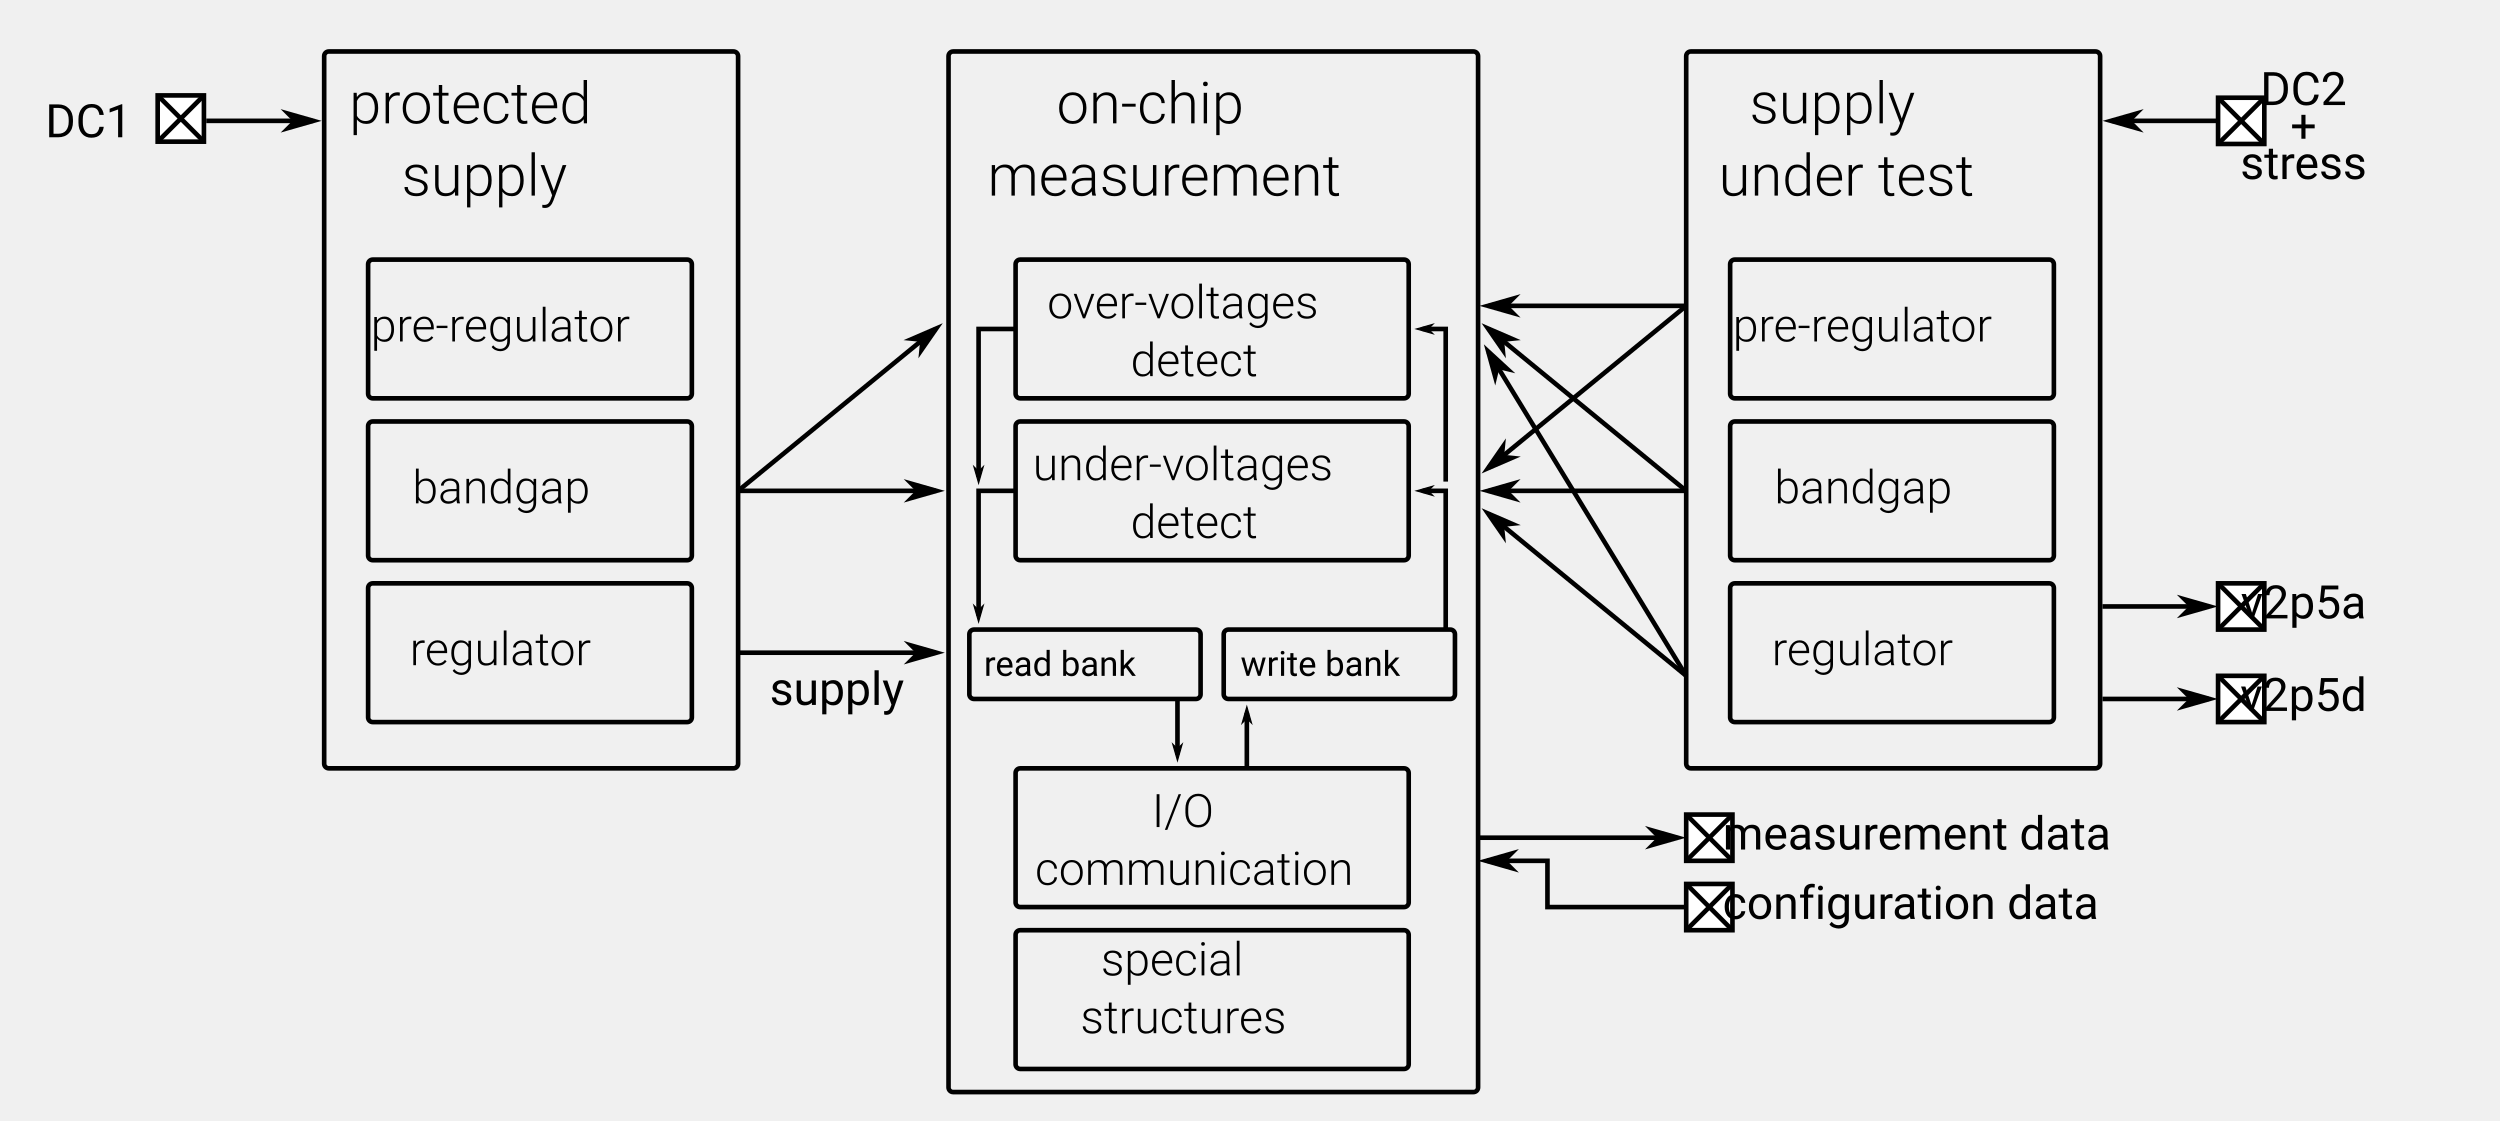
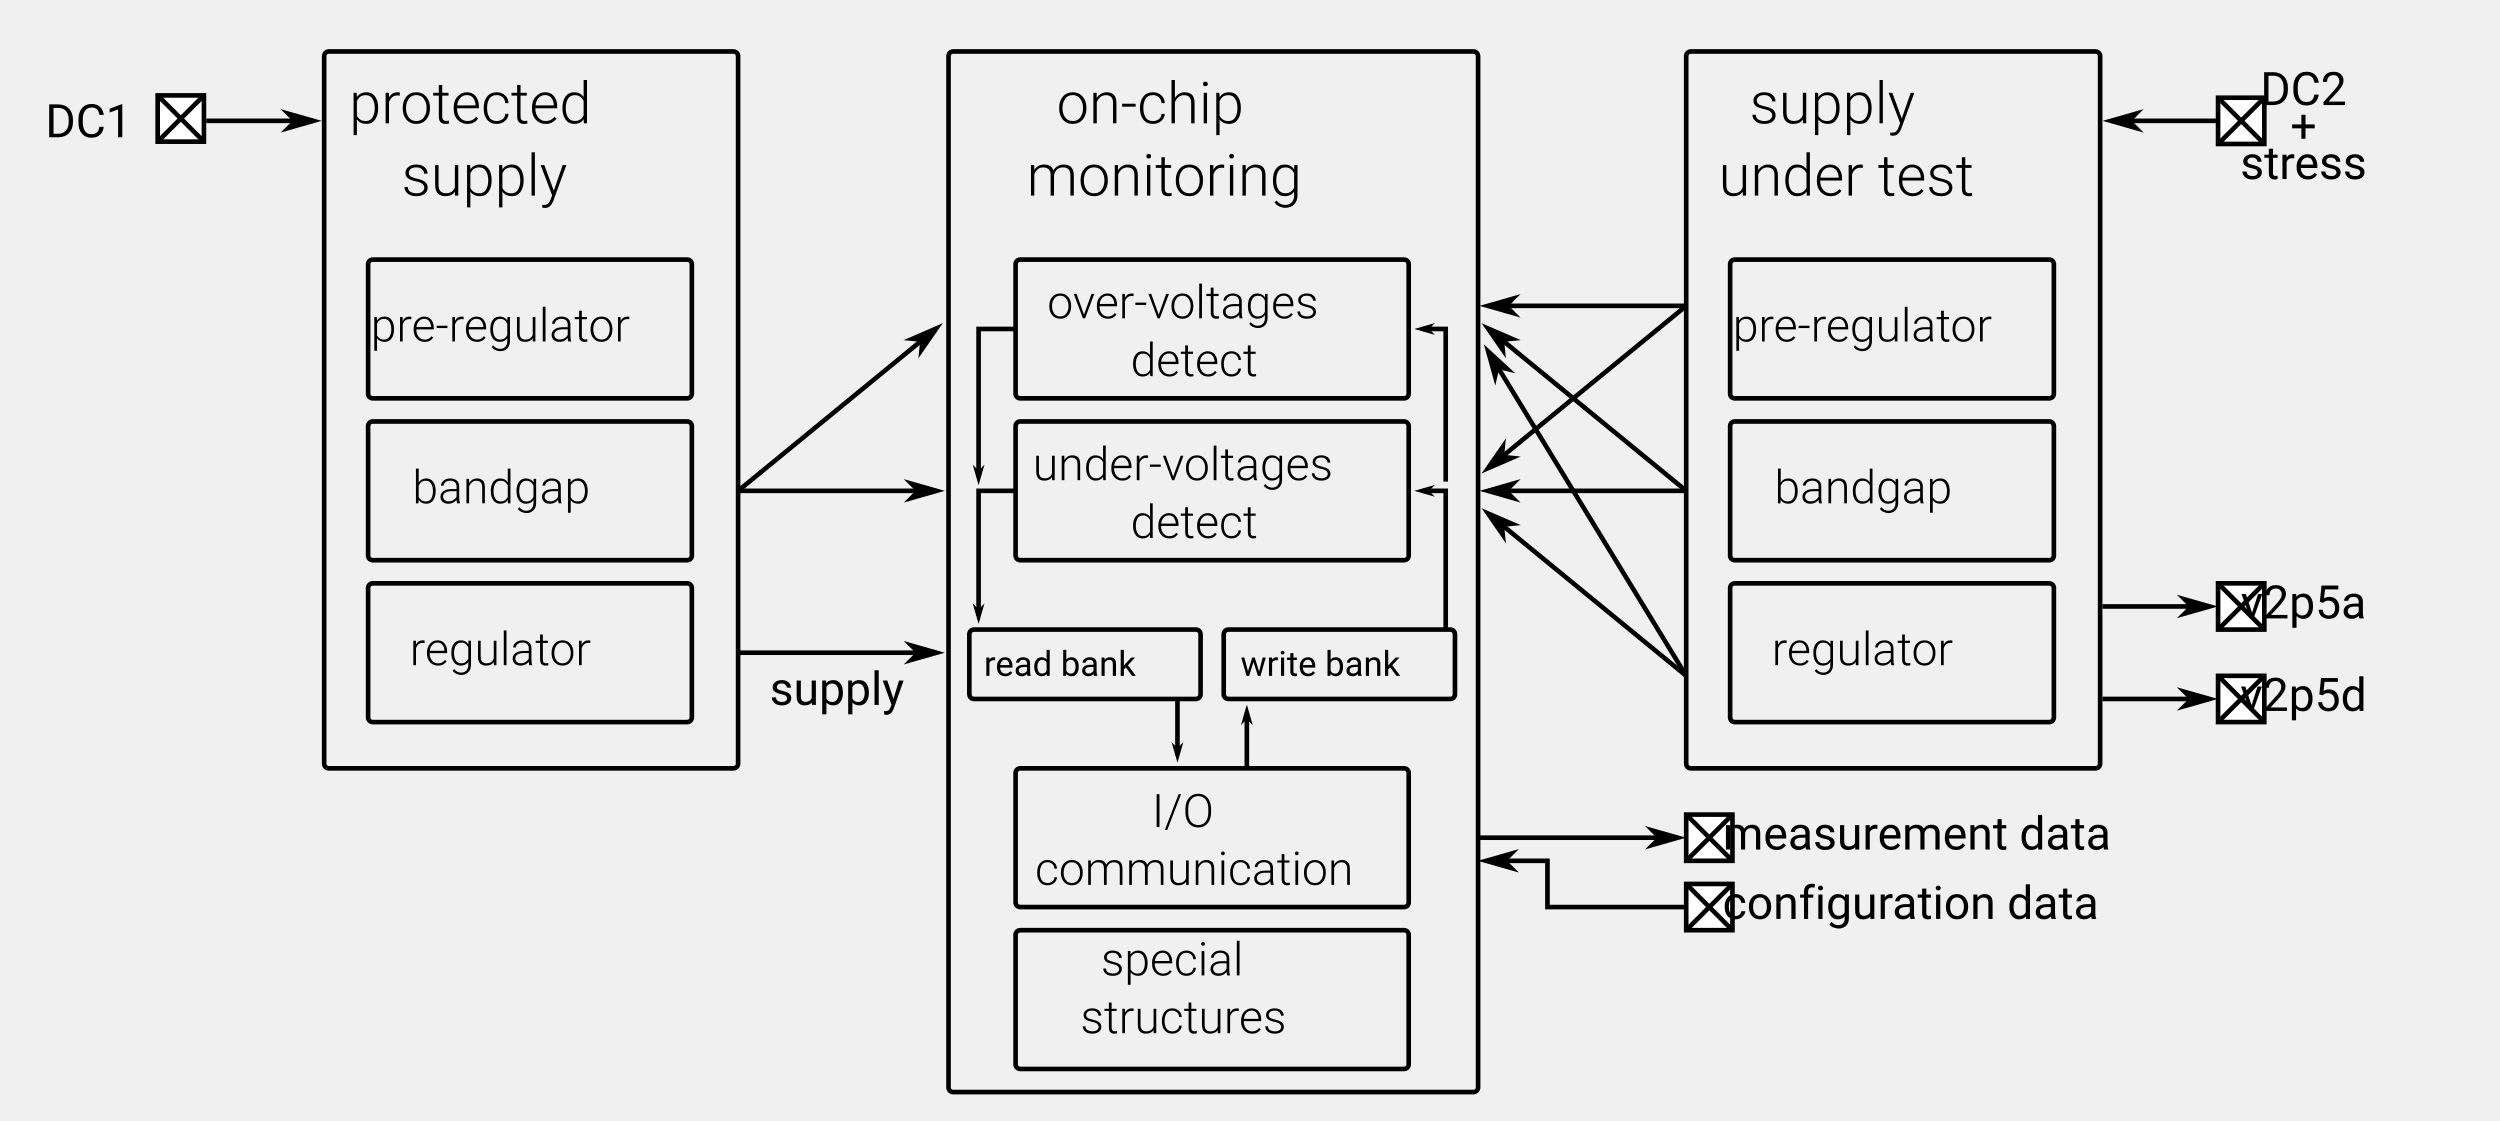
<svg xmlns="http://www.w3.org/2000/svg" width="152.556mm" height="68.371mm" viewBox="0 0 540.552 242.26" id="svg2" version="1.1">
  <defs id="defs4">
    <marker orient="auto" refY="0" refX="0" id="marker4432" style="overflow:visible">
      <path id="path4434" d="M 0,0 5,-5 -12.5,0 5,5 0,0 Z" style="fill:#000000;fill-opacity:1;fill-rule:evenodd;stroke:#000000;stroke-width:1pt;stroke-opacity:1" transform="matrix(-0.4,0,0,-0.4,-4,0)" />
    </marker>
    <marker orient="auto" refY="0" refX="0" id="marker9858" style="overflow:visible">
      <path id="path9860" d="M 0,0 5,-5 -12.5,0 5,5 0,0 Z" style="fill:#000000;fill-opacity:1;fill-rule:evenodd;stroke:#000000;stroke-width:1pt;stroke-opacity:1" transform="matrix(-0.2,0,0,-0.2,-1.2,0)" />
    </marker>
    <marker style="overflow:visible" id="marker9396" refX="0" refY="0" orient="auto">
      <path transform="matrix(-0.2,0,0,-0.2,-1.2,0)" style="fill:#000000;fill-opacity:1;fill-rule:evenodd;stroke:#000000;stroke-width:1pt;stroke-opacity:1" d="M 0,0 5,-5 -12.5,0 5,5 0,0 Z" id="path9398" />
    </marker>
    <marker orient="auto" refY="0" refX="0" id="marker9218" style="overflow:visible">
      <path id="path9220" d="M 0,0 5,-5 -12.5,0 5,5 0,0 Z" style="fill:#000000;fill-opacity:1;fill-rule:evenodd;stroke:#000000;stroke-width:1pt;stroke-opacity:1" transform="matrix(-0.2,0,0,-0.2,-1.2,0)" />
    </marker>
    <marker style="overflow:visible" id="marker8118" refX="0" refY="0" orient="auto">
      <path transform="matrix(-0.2,0,0,-0.2,-1.2,0)" style="fill:#000000;fill-opacity:1;fill-rule:evenodd;stroke:#000000;stroke-width:1pt;stroke-opacity:1" d="M 0,0 5,-5 -12.5,0 5,5 0,0 Z" id="path8120" />
    </marker>
    <marker orient="auto" refY="0" refX="0" id="marker7404" style="overflow:visible">
      <path id="path7406" d="M 0,0 5,-5 -12.5,0 5,5 0,0 Z" style="fill:#000000;fill-opacity:1;fill-rule:evenodd;stroke:#000000;stroke-width:1pt;stroke-opacity:1" transform="matrix(-0.2,0,0,-0.2,-1.2,0)" />
    </marker>
    <marker orient="auto" refY="0" refX="0" id="Arrow1Send" style="overflow:visible">
      <path id="path6331" d="M 0,0 5,-5 -12.5,0 5,5 0,0 Z" style="fill:#000000;fill-opacity:1;fill-rule:evenodd;stroke:#000000;stroke-width:1pt;stroke-opacity:1" transform="matrix(-0.2,0,0,-0.2,-1.2,0)" />
    </marker>
    <marker style="overflow:visible" id="marker5606" refX="0" refY="0" orient="auto">
      <path transform="matrix(-0.4,0,0,-0.4,-4,0)" style="fill:#000000;fill-opacity:1;fill-rule:evenodd;stroke:#000000;stroke-width:1pt;stroke-opacity:1" d="M 0,0 5,-5 -12.5,0 5,5 0,0 Z" id="path5608" />
    </marker>
    <marker style="overflow:visible" id="marker4565" refX="0" refY="0" orient="auto">
      <path transform="matrix(-0.4,0,0,-0.4,-4,0)" style="fill:#000000;fill-opacity:1;fill-rule:evenodd;stroke:#000000;stroke-width:1pt;stroke-opacity:1" d="M 0,0 5,-5 -12.5,0 5,5 0,0 Z" id="path4567" />
    </marker>
    <marker style="overflow:visible" id="marker4511" refX="0" refY="0" orient="auto">
      <path transform="matrix(-0.4,0,0,-0.4,-4,0)" style="fill:#000000;fill-opacity:1;fill-rule:evenodd;stroke:#000000;stroke-width:1pt;stroke-opacity:1" d="M 0,0 5,-5 -12.5,0 5,5 0,0 Z" id="path4513" />
    </marker>
    <marker orient="auto" refY="0" refX="0" id="marker4313" style="overflow:visible">
      <path id="path4315" d="M 0,0 5,-5 -12.5,0 5,5 0,0 Z" style="fill:#000000;fill-opacity:1;fill-rule:evenodd;stroke:#000000;stroke-width:1pt;stroke-opacity:1" transform="matrix(-0.4,0,0,-0.4,-4,0)" />
    </marker>
    <marker orient="auto" refY="0" refX="0" id="marker5637" style="overflow:visible">
      <path id="path5639" d="M 0,0 5,-5 -12.5,0 5,5 0,0 Z" style="fill:#000000;fill-opacity:1;fill-rule:evenodd;stroke:#000000;stroke-width:1pt;stroke-opacity:1" transform="matrix(-0.4,0,0,-0.4,-4,0)" />
    </marker>
    <marker style="overflow:visible" id="marker5425" refX="0" refY="0" orient="auto">
      <path transform="matrix(-0.4,0,0,-0.4,-4,0)" style="fill:#000000;fill-opacity:1;fill-rule:evenodd;stroke:#000000;stroke-width:1pt;stroke-opacity:1" d="M 0,0 5,-5 -12.5,0 5,5 0,0 Z" id="path5427" />
    </marker>
    <marker orient="auto" refY="0" refX="0" id="marker5245" style="overflow:visible">
      <path id="path5247" d="M 0,0 5,-5 -12.5,0 5,5 0,0 Z" style="fill:#000000;fill-opacity:1;fill-rule:evenodd;stroke:#000000;stroke-width:1pt;stroke-opacity:1" transform="matrix(-0.4,0,0,-0.4,-4,0)" />
    </marker>
    <marker style="overflow:visible" id="marker4999" refX="0" refY="0" orient="auto">
      <path transform="matrix(-0.4,0,0,-0.4,-4,0)" style="fill:#000000;fill-opacity:1;fill-rule:evenodd;stroke:#000000;stroke-width:1pt;stroke-opacity:1" d="M 0,0 5,-5 -12.5,0 5,5 0,0 Z" id="path5001" />
    </marker>
    <marker orient="auto" refY="0" refX="0" id="marker4903" style="overflow:visible">
      <path id="path4905" d="M 0,0 5,-5 -12.5,0 5,5 0,0 Z" style="fill:#000000;fill-opacity:1;fill-rule:evenodd;stroke:#000000;stroke-width:1pt;stroke-opacity:1" transform="matrix(-0.4,0,0,-0.4,-4,0)" />
    </marker>
    <marker style="overflow:visible" id="marker4819" refX="0" refY="0" orient="auto">
      <path transform="matrix(-0.4,0,0,-0.4,-4,0)" style="fill:#000000;fill-opacity:1;fill-rule:evenodd;stroke:#000000;stroke-width:1pt;stroke-opacity:1" d="M 0,0 5,-5 -12.5,0 5,5 0,0 Z" id="path4821" />
    </marker>
    <marker orient="auto" refY="0" refX="0" id="marker4699" style="overflow:visible">
      <path id="path4701" d="M 0,0 5,-5 -12.5,0 5,5 0,0 Z" style="fill:#000000;fill-opacity:1;fill-rule:evenodd;stroke:#000000;stroke-width:1pt;stroke-opacity:1" transform="matrix(-0.4,0,0,-0.4,-4,0)" />
    </marker>
    <marker style="overflow:visible" id="marker4633" refX="0" refY="0" orient="auto">
      <path transform="matrix(-0.4,0,0,-0.4,-4,0)" style="fill:#000000;fill-opacity:1;fill-rule:evenodd;stroke:#000000;stroke-width:1pt;stroke-opacity:1" d="M 0,0 5,-5 -12.5,0 5,5 0,0 Z" id="path4635" />
    </marker>
    <marker orient="auto" refY="0" refX="0" id="marker4489" style="overflow:visible">
      <path id="path4491" d="M 0,0 5,-5 -12.5,0 5,5 0,0 Z" style="fill:#000000;fill-opacity:1;fill-rule:evenodd;stroke:#000000;stroke-width:1pt;stroke-opacity:1" transform="matrix(-0.4,0,0,-0.4,-4,0)" />
    </marker>
    <marker style="overflow:visible" id="marker4273" refX="0" refY="0" orient="auto">
      <path transform="matrix(-0.4,0,0,-0.4,-4,0)" style="fill:#000000;fill-opacity:1;fill-rule:evenodd;stroke:#000000;stroke-width:1pt;stroke-opacity:1" d="M 0,0 5,-5 -12.5,0 5,5 0,0 Z" id="path4275" />
    </marker>
    <marker style="overflow:visible" id="marker4245" refX="0" refY="0" orient="auto">
      <path transform="matrix(0.4,0,0,0.4,4,0)" style="fill:#000000;fill-opacity:1;fill-rule:evenodd;stroke:#000000;stroke-width:1pt;stroke-opacity:1" d="M 0,0 5,-5 -12.5,0 5,5 0,0 Z" id="path4247" />
    </marker>
  </defs>
  <g id="layer1" transform="translate(39.59198,-76.23218)">
    <g id="g4195" transform="translate(-380.5,-75.50008)">
      <path style="fill:#ffffff;fill-opacity:1;fill-rule:evenodd;stroke:#000000;stroke-width:1px;stroke-linecap:butt;stroke-linejoin:miter;stroke-opacity:1" d="m 375,172.362 0,10 10,0 0,-10 z" id="path4197" />
      <path style="fill:none;fill-rule:evenodd;stroke:#000000;stroke-width:1px;stroke-linecap:butt;stroke-linejoin:miter;stroke-opacity:1" d="m 375,172.362 10,10" id="path4199" />
      <path style="fill:none;fill-rule:evenodd;stroke:#000000;stroke-width:1px;stroke-linecap:butt;stroke-linejoin:miter;stroke-opacity:1" d="m 375,182.362 10,-10" id="path4201" />
    </g>
    <rect style="opacity:1;fill:none;fill-opacity:1;stroke:#000000;stroke-width:1;stroke-linecap:butt;stroke-linejoin:round;stroke-miterlimit:4;stroke-dasharray:none;stroke-dashoffset:0;stroke-opacity:1" id="rect4136" width="89.5" height="155" x="30.5" y="87.362" rx="1" ry="1" />
    <text xml:space="preserve" style="font-style:normal;font-variant:normal;font-weight:300;font-stretch:normal;font-size:12.5px;line-height:125%;font-family:Roboto;-inkscape-font-specification:'Roboto Light';text-align:center;letter-spacing:0px;word-spacing:0px;text-anchor:middle;fill:#000000;fill-opacity:1;stroke:none;stroke-width:1px;stroke-linecap:butt;stroke-linejoin:miter;stroke-opacity:1" x="72.76" y="102.903" id="text4203">
      <tspan id="tspan4203" x="72.76" y="102.903">protected</tspan>
      <tspan id="tspan4207" x="72.76" y="118.528">supply</tspan>
    </text>
    <path id="path4932" d="m 120,217.362 42.727,0" style="fill:none;fill-rule:evenodd;stroke:#000000;stroke-width:1;stroke-linecap:butt;stroke-linejoin:miter;stroke-miterlimit:4;stroke-dasharray:none;stroke-opacity:1;marker-end:url(#marker4273)" />
    <text xml:space="preserve" style="font-style:normal;font-variant:normal;font-weight:normal;font-stretch:normal;font-size:10px;line-height:125%;font-family:Roboto;-inkscape-font-specification:Roboto;letter-spacing:0px;word-spacing:0px;fill:#000000;fill-opacity:1;stroke:none;stroke-width:1px;stroke-linecap:butt;stroke-linejoin:miter;stroke-opacity:1" x="-29.787" y="105.917" id="text4192">
      <tspan x="-29.787" y="105.917" id="tspan4196">DC1</tspan>
    </text>
    <rect ry="1" rx="1" y="132.362" x="40" height="30" width="70" id="rect4211" style="opacity:1;fill:none;fill-opacity:1;stroke:#000000;stroke-width:1;stroke-linecap:butt;stroke-linejoin:round;stroke-miterlimit:4;stroke-dasharray:none;stroke-dashoffset:0;stroke-opacity:1" />
    <text id="text4319" y="150.06" x="74.702" style="font-style:normal;font-variant:normal;font-weight:300;font-stretch:normal;font-size:10px;line-height:125%;font-family:Roboto;-inkscape-font-specification:'Roboto Light';text-align:center;letter-spacing:0px;word-spacing:0px;text-anchor:middle;fill:#000000;fill-opacity:1;stroke:none;stroke-width:1px;stroke-linecap:butt;stroke-linejoin:miter;stroke-opacity:1" xml:space="preserve">
      <tspan y="150.06" x="74.702" id="tspan4323">pre-regulator</tspan>
    </text>
    <text id="text4331" y="220.06" x="74.7" style="font-style:normal;font-variant:normal;font-weight:300;font-stretch:normal;font-size:10px;line-height:125%;font-family:Roboto;-inkscape-font-specification:'Roboto Light';text-align:center;letter-spacing:0px;word-spacing:0px;text-anchor:middle;fill:#000000;fill-opacity:1;stroke:none;stroke-width:1px;stroke-linecap:butt;stroke-linejoin:miter;stroke-opacity:1" xml:space="preserve">
      <tspan y="220.06" x="74.7" id="tspan4333">regulator</tspan>
    </text>
    <text xml:space="preserve" style="font-style:normal;font-variant:normal;font-weight:300;font-stretch:normal;font-size:10px;line-height:125%;font-family:Roboto;-inkscape-font-specification:'Roboto Light';text-align:center;letter-spacing:0px;word-spacing:0px;text-anchor:middle;fill:#000000;fill-opacity:1;stroke:none;stroke-width:1px;stroke-linecap:butt;stroke-linejoin:miter;stroke-opacity:1" x="74.89" y="185.06" id="text4327">
      <tspan id="tspan4329" x="74.89" y="185.06">bandgap</tspan>
    </text>
    <rect style="opacity:1;fill:none;fill-opacity:1;stroke:#000000;stroke-width:1;stroke-linecap:butt;stroke-linejoin:round;stroke-miterlimit:4;stroke-dasharray:none;stroke-dashoffset:0;stroke-opacity:1" id="rect4335" width="70" height="30" x="40" y="167.362" rx="1" ry="1" />
    <rect ry="1" rx="1" y="202.362" x="40" height="30" width="70" id="rect4337" style="opacity:1;fill:none;fill-opacity:1;stroke:#000000;stroke-width:1;stroke-linecap:butt;stroke-linejoin:round;stroke-miterlimit:4;stroke-dasharray:none;stroke-dashoffset:0;stroke-opacity:1" />
    <rect ry="1" rx="1" y="87.362" x="165.5" height="225" width="114.5" id="rect4339" style="opacity:1;fill:none;fill-opacity:1;stroke:#000000;stroke-width:1;stroke-linecap:butt;stroke-linejoin:round;stroke-miterlimit:4;stroke-dasharray:none;stroke-dashoffset:0;stroke-opacity:1" />
    <g transform="translate(65.00004,-75.0001)" id="g4343">
      <path id="path4345" d="m 375,172.362 0,10 10,0 0,-10 z" style="fill:#ffffff;fill-opacity:1;fill-rule:evenodd;stroke:#000000;stroke-width:1px;stroke-linecap:butt;stroke-linejoin:miter;stroke-opacity:1" />
      <path id="path4347" d="m 375,172.362 10,10" style="fill:none;fill-rule:evenodd;stroke:#000000;stroke-width:1px;stroke-linecap:butt;stroke-linejoin:miter;stroke-opacity:1" />
      <path id="path4349" d="m 375,182.362 10,-10" style="fill:none;fill-rule:evenodd;stroke:#000000;stroke-width:1px;stroke-linecap:butt;stroke-linejoin:miter;stroke-opacity:1" />
    </g>
    <rect ry="1" rx="1" y="87.362" x="325" height="155" width="89.5" id="rect4351" style="opacity:1;fill:none;fill-opacity:1;stroke:#000000;stroke-width:1;stroke-linecap:butt;stroke-linejoin:round;stroke-miterlimit:4;stroke-dasharray:none;stroke-dashoffset:0;stroke-opacity:1" />
    <text id="text4353" y="102.903" x="367.26" style="font-style:normal;font-variant:normal;font-weight:300;font-stretch:normal;font-size:12.5px;line-height:125%;font-family:Roboto;-inkscape-font-specification:'Roboto Light';text-align:center;letter-spacing:0px;word-spacing:0px;text-anchor:middle;fill:#000000;fill-opacity:1;stroke:none;stroke-width:1px;stroke-linecap:butt;stroke-linejoin:miter;stroke-opacity:1" xml:space="preserve">
      <tspan y="102.903" x="367.26" id="tspan4357">supply</tspan>
      <tspan y="118.528" x="367.26" id="tspan4408">under test</tspan>
    </text>
    <text id="text4359" y="98.948" x="467.161" style="font-style:normal;font-variant:normal;font-weight:normal;font-stretch:normal;font-size:10px;line-height:80%;font-family:Roboto;-inkscape-font-specification:Roboto;text-align:center;letter-spacing:0px;word-spacing:0px;text-anchor:middle;fill:#000000;fill-opacity:1;stroke:none;stroke-width:1px;stroke-linecap:butt;stroke-linejoin:miter;stroke-opacity:1" xml:space="preserve">
      <tspan id="tspan4361" y="98.948" x="467.161">DC2</tspan>
      <tspan y="106.948" x="468.401" id="tspan4417">+ </tspan>
      <tspan y="114.948" x="467.161" id="tspan4419">stress</tspan>
      <tspan y="122.948" x="467.161" id="tspan4415" />
    </text>
    <rect style="opacity:1;fill:none;fill-opacity:1;stroke:#000000;stroke-width:1;stroke-linecap:butt;stroke-linejoin:round;stroke-miterlimit:4;stroke-dasharray:none;stroke-dashoffset:0;stroke-opacity:1" id="rect4363" width="70" height="30" x="334.5" y="132.362" rx="1" ry="1" />
    <text xml:space="preserve" style="font-style:normal;font-variant:normal;font-weight:300;font-stretch:normal;font-size:10px;line-height:125%;font-family:Roboto;-inkscape-font-specification:'Roboto Light';text-align:center;letter-spacing:0px;word-spacing:0px;text-anchor:middle;fill:#000000;fill-opacity:1;stroke:none;stroke-width:1px;stroke-linecap:butt;stroke-linejoin:miter;stroke-opacity:1" x="369.202" y="150.06" id="text4365">
      <tspan id="tspan4367" x="369.202" y="150.06">pre-regulator</tspan>
    </text>
    <text xml:space="preserve" style="font-style:normal;font-variant:normal;font-weight:300;font-stretch:normal;font-size:10px;line-height:125%;font-family:Roboto;-inkscape-font-specification:'Roboto Light';text-align:center;letter-spacing:0px;word-spacing:0px;text-anchor:middle;fill:#000000;fill-opacity:1;stroke:none;stroke-width:1px;stroke-linecap:butt;stroke-linejoin:miter;stroke-opacity:1" x="369.2" y="220.06" id="text4369">
      <tspan id="tspan4371" x="369.2" y="220.06">regulator</tspan>
    </text>
    <text id="text4373" y="185.06" x="369.39" style="font-style:normal;font-variant:normal;font-weight:300;font-stretch:normal;font-size:10px;line-height:125%;font-family:Roboto;-inkscape-font-specification:'Roboto Light';text-align:center;letter-spacing:0px;word-spacing:0px;text-anchor:middle;fill:#000000;fill-opacity:1;stroke:none;stroke-width:1px;stroke-linecap:butt;stroke-linejoin:miter;stroke-opacity:1" xml:space="preserve">
      <tspan y="185.06" x="369.39" id="tspan4375">bandgap</tspan>
    </text>
    <rect ry="1" rx="1" y="167.362" x="334.5" height="30" width="70" id="rect4377" style="opacity:1;fill:none;fill-opacity:1;stroke:#000000;stroke-width:1;stroke-linecap:butt;stroke-linejoin:round;stroke-miterlimit:4;stroke-dasharray:none;stroke-dashoffset:0;stroke-opacity:1" />
    <rect style="opacity:1;fill:none;fill-opacity:1;stroke:#000000;stroke-width:1;stroke-linecap:butt;stroke-linejoin:round;stroke-miterlimit:4;stroke-dasharray:none;stroke-dashoffset:0;stroke-opacity:1" id="rect4379" width="70" height="30" x="334.5" y="202.362" rx="1" ry="1" />
    <text id="text4381" y="228.655" x="126.83" style="font-style:normal;font-variant:normal;font-weight:normal;font-stretch:normal;font-size:10px;line-height:125%;font-family:Roboto;-inkscape-font-specification:Roboto;letter-spacing:0px;word-spacing:0px;fill:#000000;fill-opacity:1;stroke:none;stroke-width:1px;stroke-linecap:butt;stroke-linejoin:miter;stroke-opacity:1" xml:space="preserve">
      <tspan id="tspan4383" y="228.655" x="126.83">supply</tspan>
    </text>
    <text id="text4421" y="102.903" x="219.771" style="font-style:normal;font-variant:normal;font-weight:300;font-stretch:normal;font-size:12.5px;line-height:125%;font-family:Roboto;-inkscape-font-specification:'Roboto Light';text-align:center;letter-spacing:0px;word-spacing:0px;text-anchor:middle;fill:#000000;fill-opacity:1;stroke:none;stroke-width:1px;stroke-linecap:butt;stroke-linejoin:miter;stroke-opacity:1" xml:space="preserve">
      <tspan y="102.903" x="219.771" id="tspan4433">on-chip</tspan>
-       <tspan y="118.528" x="219.771" id="tspan4437">measurement</tspan>
+       <tspan y="118.528" x="219.771" id="tspan4437">monitoring</tspan>
    </text>
    <rect style="opacity:1;fill:none;fill-opacity:1;stroke:#000000;stroke-width:1;stroke-linecap:butt;stroke-linejoin:round;stroke-miterlimit:4;stroke-dasharray:none;stroke-dashoffset:0;stroke-opacity:1" id="rect4439" width="85" height="30" x="180" y="132.362" rx="1" ry="1" />
    <text xml:space="preserve" style="font-style:normal;font-variant:normal;font-weight:300;font-stretch:normal;font-size:10px;line-height:125%;font-family:Roboto;-inkscape-font-specification:'Roboto Light';text-align:center;letter-spacing:0px;word-spacing:0px;text-anchor:middle;fill:#000000;fill-opacity:1;stroke:none;stroke-width:1px;stroke-linecap:butt;stroke-linejoin:miter;stroke-opacity:1" x="224.702" y="145.06" id="text4441">
      <tspan x="224.702" y="145.06" id="tspan4447">over-voltages</tspan>
      <tspan x="224.702" y="157.56" id="tspan4453">detect</tspan>
    </text>
    <rect ry="1" rx="1" y="167.362" x="180" height="30" width="85" id="rect4455" style="opacity:1;fill:none;fill-opacity:1;stroke:#000000;stroke-width:1;stroke-linecap:butt;stroke-linejoin:round;stroke-miterlimit:4;stroke-dasharray:none;stroke-dashoffset:0;stroke-opacity:1" />
    <text id="text4457" y="180.06" x="224.702" style="font-style:normal;font-variant:normal;font-weight:300;font-stretch:normal;font-size:10px;line-height:125%;font-family:Roboto;-inkscape-font-specification:'Roboto Light';text-align:center;letter-spacing:0px;word-spacing:0px;text-anchor:middle;fill:#000000;fill-opacity:1;stroke:none;stroke-width:1px;stroke-linecap:butt;stroke-linejoin:miter;stroke-opacity:1" xml:space="preserve">
      <tspan id="tspan4459" y="180.06" x="224.702">under-voltages</tspan>
      <tspan id="tspan4461" y="192.56" x="224.702">detect</tspan>
    </text>
    <rect style="opacity:1;fill:none;fill-opacity:1;stroke:#000000;stroke-width:1;stroke-linecap:butt;stroke-linejoin:round;stroke-miterlimit:4;stroke-dasharray:none;stroke-dashoffset:0;stroke-opacity:1" id="rect4463" width="85" height="30" x="180" y="242.362" rx="1" ry="1" />
    <text xml:space="preserve" style="font-style:normal;font-variant:normal;font-weight:300;font-stretch:normal;font-size:10px;line-height:125%;font-family:Roboto;-inkscape-font-specification:'Roboto Light';text-align:center;letter-spacing:0px;word-spacing:0px;text-anchor:middle;fill:#000000;fill-opacity:1;stroke:none;stroke-width:1px;stroke-linecap:butt;stroke-linejoin:miter;stroke-opacity:1" x="224.702" y="255.06" id="text4465">
      <tspan x="224.702" y="255.06" id="tspan4469">I/O</tspan>
      <tspan x="224.702" y="267.56" id="tspan4473">communication</tspan>
    </text>
    <path style="fill:none;fill-rule:evenodd;stroke:#000000;stroke-width:1;stroke-linecap:butt;stroke-linejoin:miter;stroke-miterlimit:4;stroke-dasharray:none;stroke-opacity:1;marker-end:url(#marker4489)" d="m 325,222.362 -42.727,-35" id="path4487" />
    <path id="path4631" d="M 325,222.362 282.273,152.362" style="fill:none;fill-rule:evenodd;stroke:#000000;stroke-width:1;stroke-linecap:butt;stroke-linejoin:miter;stroke-miterlimit:4;stroke-dasharray:none;stroke-opacity:1;marker-end:url(#marker4633)" />
    <path style="fill:none;fill-rule:evenodd;stroke:#000000;stroke-width:1;stroke-linecap:butt;stroke-linejoin:miter;stroke-miterlimit:4;stroke-dasharray:none;stroke-opacity:1;marker-end:url(#marker4699)" d="M 325,182.362 282.273,147.362" id="path4697" />
    <path id="path4817" d="m 325,182.362 -42.727,0" style="fill:none;fill-rule:evenodd;stroke:#000000;stroke-width:1;stroke-linecap:butt;stroke-linejoin:miter;stroke-miterlimit:4;stroke-dasharray:none;stroke-opacity:1;marker-end:url(#marker4819)" />
    <path style="fill:none;fill-rule:evenodd;stroke:#000000;stroke-width:1;stroke-linecap:butt;stroke-linejoin:miter;stroke-miterlimit:4;stroke-dasharray:none;stroke-opacity:1;marker-end:url(#marker4903)" d="m 325,142.362 -42.727,0" id="path4901" />
    <path id="path4997" d="m 325,142.362 -42.727,35" style="fill:none;fill-rule:evenodd;stroke:#000000;stroke-width:1;stroke-linecap:butt;stroke-linejoin:miter;stroke-miterlimit:4;stroke-dasharray:none;stroke-opacity:1;marker-end:url(#marker4999)" />
    <path style="fill:none;fill-rule:evenodd;stroke:#000000;stroke-width:1;stroke-linecap:butt;stroke-linejoin:miter;stroke-miterlimit:4;stroke-dasharray:none;stroke-opacity:1;marker-end:url(#marker5245)" d="m 5,102.362 23,0" id="path5243" />
    <path id="path5423" d="m 440,102.362 -23,0" style="fill:none;fill-rule:evenodd;stroke:#000000;stroke-width:1;stroke-linecap:butt;stroke-linejoin:miter;stroke-miterlimit:4;stroke-dasharray:none;stroke-opacity:1;marker-end:url(#marker5425)" />
    <g id="g5627" transform="translate(-49.99994,79.99992)">
      <path style="fill:#ffffff;fill-opacity:1;fill-rule:evenodd;stroke:#000000;stroke-width:1px;stroke-linecap:butt;stroke-linejoin:miter;stroke-opacity:1" d="m 375,172.362 0,10 10,0 0,-10 z" id="path5629" />
      <path style="fill:none;fill-rule:evenodd;stroke:#000000;stroke-width:1px;stroke-linecap:butt;stroke-linejoin:miter;stroke-opacity:1" d="m 375,172.362 10,10" id="path5631" />
      <path style="fill:none;fill-rule:evenodd;stroke:#000000;stroke-width:1px;stroke-linecap:butt;stroke-linejoin:miter;stroke-opacity:1" d="m 375,182.362 10,-10" id="path5633" />
    </g>
    <path style="fill:none;fill-rule:evenodd;stroke:#000000;stroke-width:1;stroke-linecap:butt;stroke-linejoin:miter;stroke-miterlimit:4;stroke-dasharray:none;stroke-opacity:1;marker-end:url(#marker5637)" d="m 280,257.362 43,-10e-6" id="path5635" />
    <text xml:space="preserve" style="font-style:normal;font-variant:normal;font-weight:normal;font-stretch:normal;font-size:10px;line-height:80%;font-family:Roboto;-inkscape-font-specification:Roboto;text-align:center;letter-spacing:0px;word-spacing:0px;text-anchor:middle;fill:#000000;fill-opacity:1;stroke:none;stroke-width:1px;stroke-linecap:butt;stroke-linejoin:miter;stroke-opacity:1" x="381.075" y="259.927" id="text5881">
      <tspan id="tspan5889" x="381.075" y="259.927">measurement data</tspan>
    </text>
    <rect ry="1" rx="1" y="277.362" x="180" height="30" width="85" id="rect5897" style="opacity:1;fill:none;fill-opacity:1;stroke:#000000;stroke-width:1;stroke-linecap:butt;stroke-linejoin:round;stroke-miterlimit:4;stroke-dasharray:none;stroke-dashoffset:0;stroke-opacity:1" />
    <text id="text5899" y="287.135" x="222.381" style="font-style:normal;font-variant:normal;font-weight:300;font-stretch:normal;font-size:10px;line-height:125%;font-family:Roboto;-inkscape-font-specification:'Roboto Light';text-align:center;letter-spacing:0px;word-spacing:0px;text-anchor:middle;fill:#000000;fill-opacity:1;stroke:none;stroke-width:1px;stroke-linecap:butt;stroke-linejoin:miter;stroke-opacity:1" xml:space="preserve">
      <tspan id="tspan5903" y="287.135" x="222.381">special</tspan>
      <tspan y="299.635" x="222.381" id="tspan5915">structures</tspan>
    </text>
    <flowRoot xml:space="preserve" id="flowRoot5905" style="font-style:normal;font-weight:normal;font-size:12.5px;line-height:125%;font-family:sans-serif;letter-spacing:0px;word-spacing:0px;fill:#000000;fill-opacity:1;stroke:none;stroke-width:1px;stroke-linecap:butt;stroke-linejoin:miter;stroke-opacity:1" transform="translate(-16.79884,116.2323)">
      <flowRegion id="flowRegion5907">
        <rect id="rect5909" width="45" height="20" x="231.799" y="136.13" />
      </flowRegion>
      <flowPara id="flowPara5911" />
    </flowRoot>
    <path style="fill:none;fill-rule:evenodd;stroke:#000000;stroke-width:1;stroke-linecap:butt;stroke-linejoin:miter;stroke-miterlimit:4;stroke-dasharray:none;stroke-opacity:1;marker-end:url(#marker4313)" d="m 120,182.362 42.727,0" id="path4311" />
    <path id="path4509" d="m 120,182.362 42.727,-35" style="fill:none;fill-rule:evenodd;stroke:#000000;stroke-width:1;stroke-linecap:butt;stroke-linejoin:miter;stroke-miterlimit:4;stroke-dasharray:none;stroke-opacity:1;marker-end:url(#marker4511)" />
    <g transform="translate(-49.99994,94.9999)" id="g4329">
      <path id="path4331" d="m 375,172.362 0,10 10,0 0,-10 z" style="fill:#ffffff;fill-opacity:1;fill-rule:evenodd;stroke:#000000;stroke-width:1px;stroke-linecap:butt;stroke-linejoin:miter;stroke-opacity:1" />
      <path id="path4333" d="m 375,172.362 10,10" style="fill:none;fill-rule:evenodd;stroke:#000000;stroke-width:1px;stroke-linecap:butt;stroke-linejoin:miter;stroke-opacity:1" />
      <path id="path4335" d="m 375,182.362 10,-10" style="fill:none;fill-rule:evenodd;stroke:#000000;stroke-width:1px;stroke-linecap:butt;stroke-linejoin:miter;stroke-opacity:1" />
    </g>
    <text id="text4337" y="274.927" x="379.731" style="font-style:normal;font-variant:normal;font-weight:normal;font-stretch:normal;font-size:10px;line-height:80%;font-family:Roboto;-inkscape-font-specification:Roboto;text-align:center;letter-spacing:0px;word-spacing:0px;text-anchor:middle;fill:#000000;fill-opacity:1;stroke:none;stroke-width:1px;stroke-linecap:butt;stroke-linejoin:miter;stroke-opacity:1" xml:space="preserve">
      <tspan y="274.927" x="379.731" id="tspan4339">configuration data</tspan>
    </text>
    <path id="path4563" d="m 324.91,272.362 -29.91,0 0,-10 -13.09,0" style="fill:none;fill-rule:evenodd;stroke:#000000;stroke-width:1;stroke-linecap:butt;stroke-linejoin:miter;stroke-miterlimit:4;stroke-dasharray:none;stroke-opacity:1;marker-end:url(#marker4565)" />
    <rect ry="1" rx="1" y="212.362" x="170" height="15" width="50" id="rect4338" style="opacity:1;fill:none;fill-opacity:1;stroke:#000000;stroke-width:1;stroke-linecap:butt;stroke-linejoin:round;stroke-miterlimit:4;stroke-dasharray:none;stroke-dashoffset:0;stroke-opacity:1" />
    <rect style="opacity:1;fill:none;fill-opacity:1;stroke:#000000;stroke-width:1;stroke-linecap:butt;stroke-linejoin:round;stroke-miterlimit:4;stroke-dasharray:none;stroke-dashoffset:0;stroke-opacity:1" id="rect4340" width="50" height="15" x="225" y="212.362" rx="1" ry="1" />
    <text xml:space="preserve" style="font-style:normal;font-variant:normal;font-weight:normal;font-stretch:normal;font-size:7.5px;line-height:125%;font-family:Roboto;-inkscape-font-specification:Roboto;text-align:center;letter-spacing:0px;word-spacing:0px;text-anchor:middle;fill:#000000;fill-opacity:1;stroke:none;stroke-width:1px;stroke-linecap:butt;stroke-linejoin:miter;stroke-opacity:1" x="194.234" y="222.375" id="text4342">
      <tspan x="194.234" y="222.375" id="tspan4346">read bank</tspan>
    </text>
    <text id="text4410" y="222.375" x="250.553" style="font-style:normal;font-variant:normal;font-weight:normal;font-stretch:normal;font-size:7.5px;line-height:125%;font-family:Roboto;-inkscape-font-specification:Roboto;text-align:center;letter-spacing:0px;word-spacing:0px;text-anchor:middle;fill:#000000;fill-opacity:1;stroke:none;stroke-width:1px;stroke-linecap:butt;stroke-linejoin:miter;stroke-opacity:1" xml:space="preserve">
      <tspan id="tspan4412" y="222.375" x="250.553">write bank</tspan>
    </text>
    <path style="fill:none;fill-rule:evenodd;stroke:#000000;stroke-width:1;stroke-linecap:butt;stroke-linejoin:miter;stroke-miterlimit:4;stroke-dasharray:none;stroke-opacity:1;marker-end:url(#Arrow1Send)" d="m 180,182.362 -8,0 0,27" id="path4422" />
    <path id="path7096" d="m 180,147.362 -8,0 0,32" style="fill:none;fill-rule:evenodd;stroke:#000000;stroke-width:1;stroke-linecap:butt;stroke-linejoin:miter;stroke-miterlimit:4;stroke-dasharray:none;stroke-opacity:1;marker-end:url(#marker9218)" />
    <path style="fill:none;fill-rule:evenodd;stroke:#000000;stroke-width:1;stroke-linecap:butt;stroke-linejoin:miter;stroke-miterlimit:4;stroke-dasharray:none;stroke-opacity:1;marker-end:url(#marker7404)" d="m 273,212.362 0,-30 -5,0" id="path7402" />
    <path id="path8116" d="m 273,180.362 0,-33 -5,0" style="fill:none;fill-rule:evenodd;stroke:#000000;stroke-width:1;stroke-linecap:butt;stroke-linejoin:miter;stroke-miterlimit:4;stroke-dasharray:none;stroke-opacity:1;marker-end:url(#marker8118)" />
    <path id="path9394" d="m 215,227.362 0,12" style="fill:none;fill-rule:evenodd;stroke:#000000;stroke-width:1;stroke-linecap:butt;stroke-linejoin:miter;stroke-miterlimit:4;stroke-dasharray:none;stroke-opacity:1;marker-end:url(#marker9396)" />
    <path style="fill:none;fill-rule:evenodd;stroke:#000000;stroke-width:1;stroke-linecap:butt;stroke-linejoin:miter;stroke-miterlimit:4;stroke-dasharray:none;stroke-opacity:1;marker-end:url(#marker9858)" d="m 230,242.362 0,-12" id="path9856" />
    <g id="g4412" transform="translate(65.00004,29.99989)">
      <path style="fill:#ffffff;fill-opacity:1;fill-rule:evenodd;stroke:#000000;stroke-width:1px;stroke-linecap:butt;stroke-linejoin:miter;stroke-opacity:1" d="m 375,172.362 0,10 10,0 0,-10 z" id="path4414" />
      <path style="fill:none;fill-rule:evenodd;stroke:#000000;stroke-width:1px;stroke-linecap:butt;stroke-linejoin:miter;stroke-opacity:1" d="m 375,172.362 10,10" id="path4416" />
      <path style="fill:none;fill-rule:evenodd;stroke:#000000;stroke-width:1px;stroke-linecap:butt;stroke-linejoin:miter;stroke-opacity:1" d="m 375,182.362 10,-10" id="path4418" />
    </g>
    <text xml:space="preserve" style="font-style:normal;font-variant:normal;font-weight:normal;font-stretch:normal;font-size:10px;line-height:80%;font-family:Roboto;-inkscape-font-specification:Roboto;text-align:center;letter-spacing:0px;word-spacing:0px;text-anchor:middle;fill:#000000;fill-opacity:1;stroke:none;stroke-width:1px;stroke-linecap:butt;stroke-linejoin:miter;stroke-opacity:1" x="467.161" y="138.948" id="text4420">
      <tspan id="tspan4426" x="467.161" y="138.948" />
      <tspan id="tspan4428" x="467.161" y="146.948" />
    </text>
    <path style="fill:none;fill-rule:evenodd;stroke:#000000;stroke-width:1;stroke-linecap:butt;stroke-linejoin:miter;stroke-miterlimit:4;stroke-dasharray:none;stroke-opacity:1;marker-end:url(#marker4432)" d="m 415,207.362 23,0" id="path4430" />
    <text xml:space="preserve" style="font-style:normal;font-variant:normal;font-weight:normal;font-stretch:normal;font-size:10px;line-height:80%;font-family:Roboto;-inkscape-font-specification:Roboto;text-align:center;letter-spacing:0px;word-spacing:0px;text-anchor:middle;fill:#000000;fill-opacity:1;stroke:none;stroke-width:1px;stroke-linecap:butt;stroke-linejoin:miter;stroke-opacity:1" x="467.161" y="209.95" id="text4601">
      <tspan id="tspan4607" x="467.161" y="209.95">v2p5a</tspan>
      <tspan id="tspan4609" x="467.161" y="217.95" />
    </text>
    <g transform="translate(65.00004,49.99989)" id="g4651">
      <path id="path4653" d="m 375,172.362 0,10 10,0 0,-10 z" style="fill:#ffffff;fill-opacity:1;fill-rule:evenodd;stroke:#000000;stroke-width:1px;stroke-linecap:butt;stroke-linejoin:miter;stroke-opacity:1" />
      <path id="path4655" d="m 375,172.362 10,10" style="fill:none;fill-rule:evenodd;stroke:#000000;stroke-width:1px;stroke-linecap:butt;stroke-linejoin:miter;stroke-opacity:1" />
      <path id="path4657" d="m 375,182.362 10,-10" style="fill:none;fill-rule:evenodd;stroke:#000000;stroke-width:1px;stroke-linecap:butt;stroke-linejoin:miter;stroke-opacity:1" />
    </g>
    <path id="path4659" d="m 415,227.362 23,0" style="fill:none;fill-rule:evenodd;stroke:#000000;stroke-width:1;stroke-linecap:butt;stroke-linejoin:miter;stroke-miterlimit:4;stroke-dasharray:none;stroke-opacity:1;marker-end:url(#marker4432)" />
    <text id="text4661" y="229.95" x="467.161" style="font-style:normal;font-variant:normal;font-weight:normal;font-stretch:normal;font-size:10px;line-height:80%;font-family:Roboto;-inkscape-font-specification:Roboto;text-align:center;letter-spacing:0px;word-spacing:0px;text-anchor:middle;fill:#000000;fill-opacity:1;stroke:none;stroke-width:1px;stroke-linecap:butt;stroke-linejoin:miter;stroke-opacity:1" xml:space="preserve">
      <tspan y="229.95" x="467.161" id="tspan4663">v2p5d</tspan>
      <tspan y="237.95" x="467.161" id="tspan4665" />
    </text>
  </g>
</svg>
